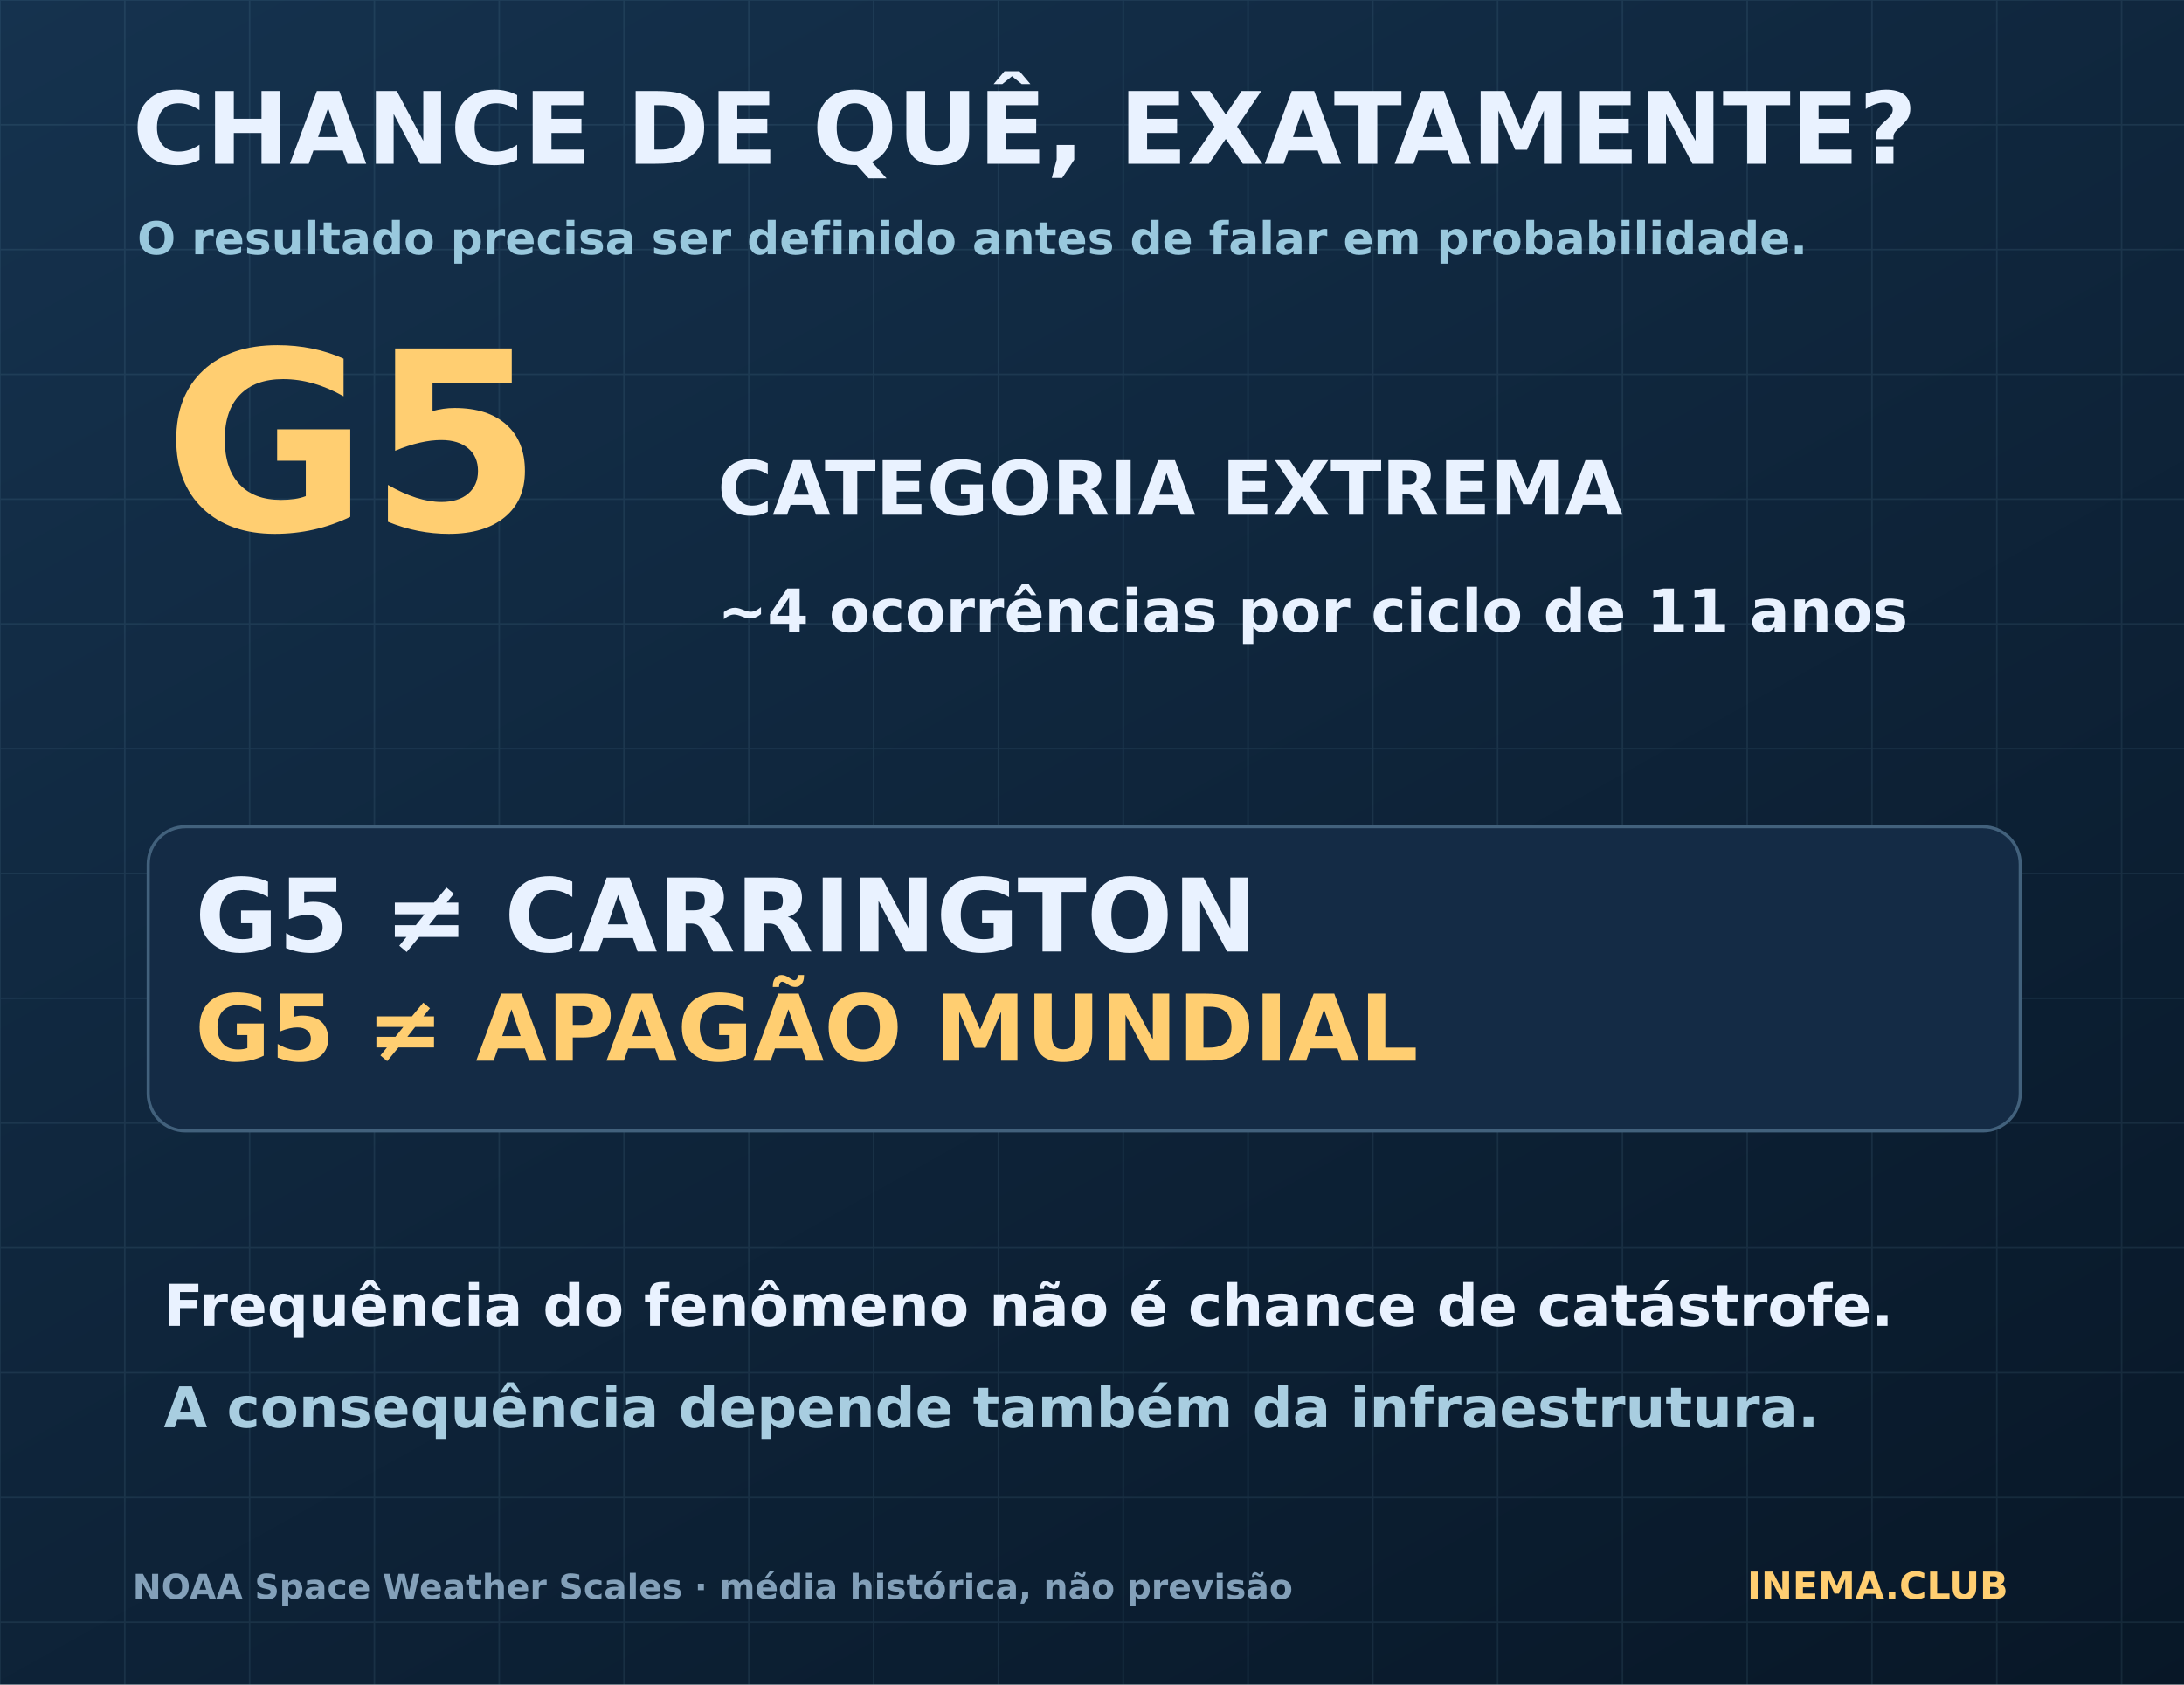
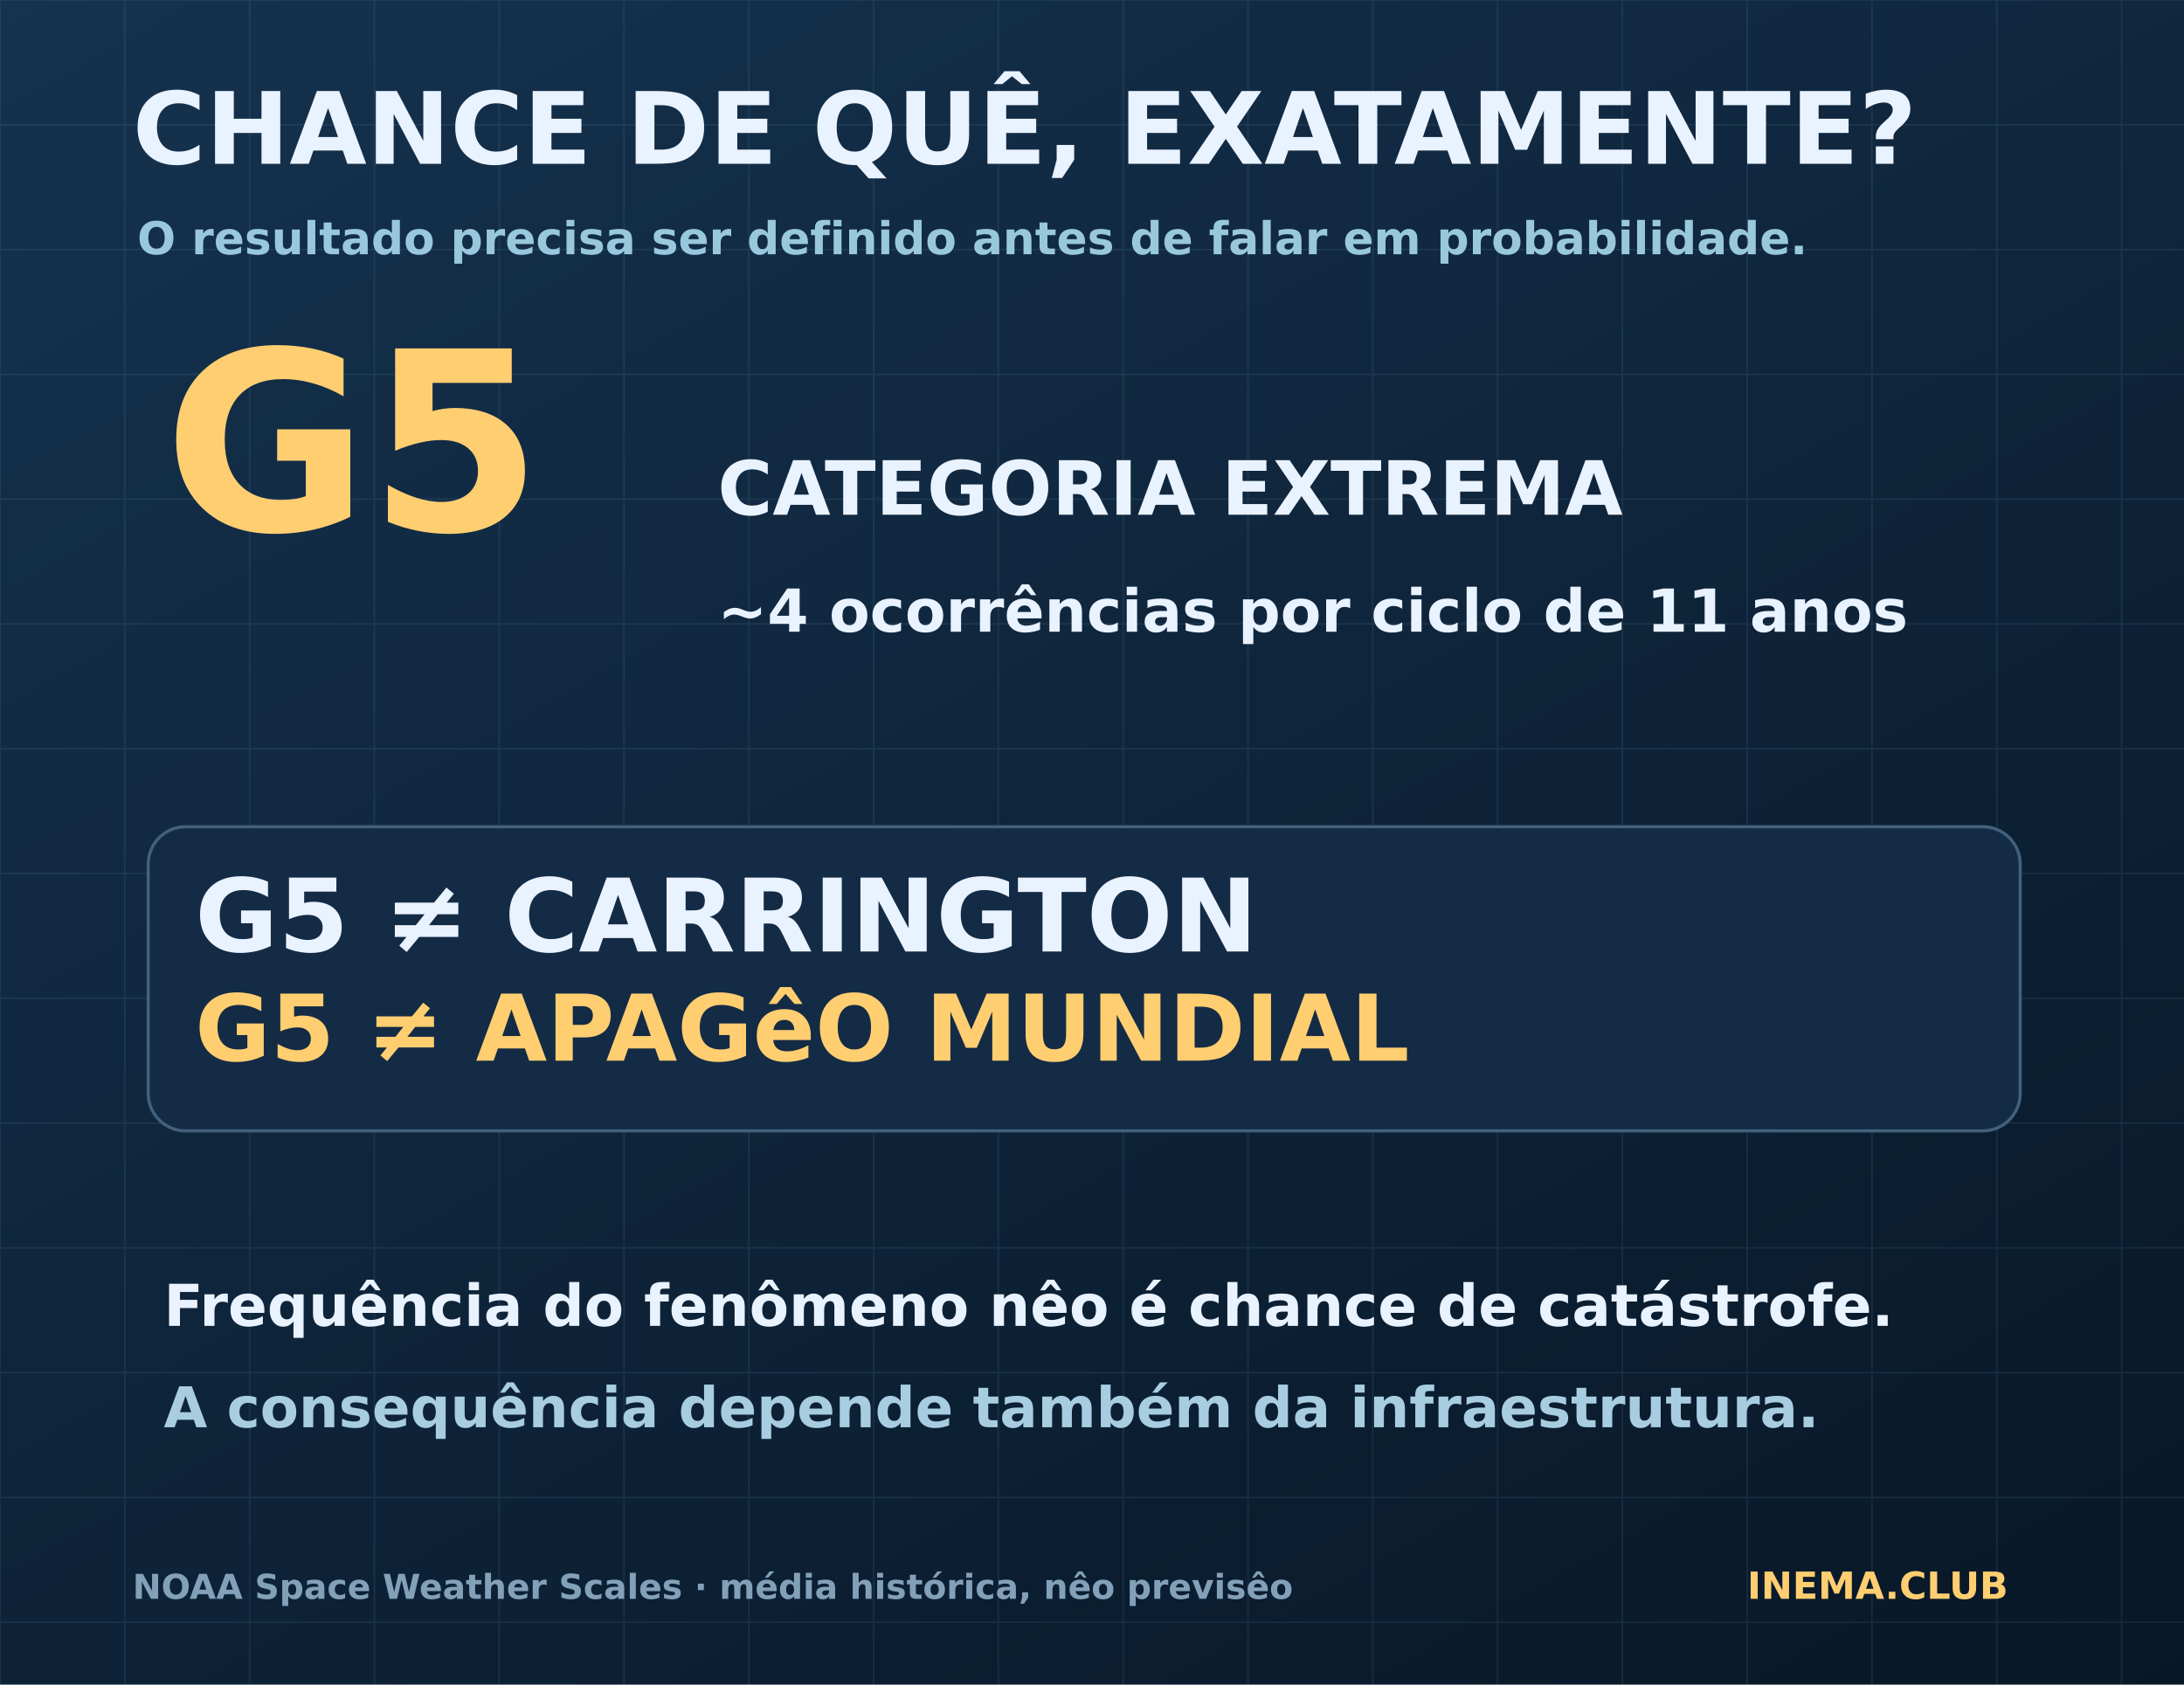
<svg xmlns="http://www.w3.org/2000/svg" width="1400" height="1080" viewBox="0 0 1400 1080">
  <defs>
    <radialGradient id="sun">
      <stop stop-color="#fff0a0" />
      <stop offset=".5" stop-color="#ffad35" />
      <stop offset="1" stop-color="#d85212" />
    </radialGradient>
    <radialGradient id="earth" cx=".25" cy=".25">
      <stop stop-color="#39c1f8" />
      <stop offset=".7" stop-color="#1472b0" />
      <stop offset="1" stop-color="#062c53" />
    </radialGradient>
    <linearGradient id="bg" x2="1" y2="1">
      <stop stop-color="#15324e" />
      <stop offset="1" stop-color="#061321" />
    </linearGradient>
    <marker id="arrow" viewBox="0 0 10 10" refX="9" refY="5" markerWidth="3" markerHeight="3" orient="auto-start-reverse">
      <path d="M0 0 L10 5 L0 10Z" fill="#47d8fa" />
    </marker>
  </defs>
  <rect width="1920" height="1080" fill="url(#bg)" />
  <g opacity=".09" stroke="#96d4ed">
    <path d="M0,0 H1920 M0,0 V1080" />
    <path d="M0,80 H1920 M80,0 V1080" />
    <path d="M0,160 H1920 M160,0 V1080" />
    <path d="M0,240 H1920 M240,0 V1080" />
    <path d="M0,320 H1920 M320,0 V1080" />
    <path d="M0,400 H1920 M400,0 V1080" />
    <path d="M0,480 H1920 M480,0 V1080" />
    <path d="M0,560 H1920 M560,0 V1080" />
    <path d="M0,640 H1920 M640,0 V1080" />
    <path d="M0,720 H1920 M720,0 V1080" />
    <path d="M0,800 H1920 M800,0 V1080" />
    <path d="M0,880 H1920 M880,0 V1080" />
    <path d="M0,960 H1920 M960,0 V1080" />
    <path d="M0,1040 H1920 M1040,0 V1080" />
    <path d="M0,1120 H1920 M1120,0 V1080" />
    <path d="M0,1200 H1920 M1200,0 V1080" />
    <path d="M0,1280 H1920 M1280,0 V1080" />
    <path d="M0,1360 H1920 M1360,0 V1080" />
    <path d="M0,1440 H1920 M1440,0 V1080" />
    <path d="M0,1520 H1920 M1520,0 V1080" />
    <path d="M0,1600 H1920 M1600,0 V1080" />
    <path d="M0,1680 H1920 M1680,0 V1080" />
    <path d="M0,1760 H1920 M1760,0 V1080" />
    <path d="M0,1840 H1920 M1840,0 V1080" />
  </g>
  <text x="85" y="105" font-size="64" fill="#e9f2ff" font-family="DejaVu Sans,sans-serif" font-weight="bold">CHANCE DE QUÊ, EXATAMENTE?</text>
  <text x="88" y="163" font-size="29" fill="#99c8dd" font-family="DejaVu Sans,sans-serif" font-weight="bold">O resultado precisa ser definido antes de falar em probabilidade.</text>
  <text x="105" y="340" font-size="160" fill="#ffce71" font-family="DejaVu Sans,sans-serif" font-weight="bold">G5</text>
  <text x="460" y="330" font-size="48" fill="#e9f2ff" font-family="DejaVu Sans,sans-serif" font-weight="bold">CATEGORIA EXTREMA</text>
  <text x="460" y="405" font-size="38" fill="#e9f2ff" font-family="DejaVu Sans,sans-serif" font-weight="bold">~4 ocorrências por ciclo de 11 anos</text>
  <rect x="95" y="530" width="1200" height="195" rx="24" fill="#142b45" stroke="#42617c" stroke-width="2" />
  <text x="125" y="610" font-size="65" fill="#e9f2ff" font-family="DejaVu Sans,sans-serif" font-weight="bold">G5 ≠ CARRINGTON</text>
-   <text x="125" y="680" font-size="59" fill="#ffce71" font-family="DejaVu Sans,sans-serif" font-weight="bold">G5 ≠ APAGÃO MUNDIAL</text>
-   <text x="105" y="850" font-size="37" fill="#e9f2ff" font-family="DejaVu Sans,sans-serif" font-weight="bold">Frequência do fenômeno não é chance de catástrofe.</text>
+   <text x="125" y="680" font-size="59" fill="#ffce71" font-family="DejaVu Sans,sans-serif" font-weight="bold">G5 ≠ APAGêO MUNDIAL</text>
+   <text x="105" y="850" font-size="37" fill="#e9f2ff" font-family="DejaVu Sans,sans-serif" font-weight="bold">Frequência do fenômeno nêo é chance de catástrofe.</text>
  <text x="105" y="915" font-size="36" fill="#a8cde0" font-family="DejaVu Sans,sans-serif" font-weight="bold">A consequência depende também da infraestrutura.</text>
-   <text x="85" y="1025" font-size="22" fill="#83a0b9" font-family="DejaVu Sans,sans-serif" font-weight="bold">NOAA Space Weather Scales · média histórica, não previsão</text>
+   <text x="85" y="1025" font-size="22" fill="#83a0b9" font-family="DejaVu Sans,sans-serif" font-weight="bold">NOAA Space Weather Scales · média histórica, nêo previsêo</text>
  <text x="1120" y="1025" font-size="24" fill="#ffce71" font-family="DejaVu Sans,sans-serif" font-weight="bold">INEMA.CLUB</text>
</svg>
